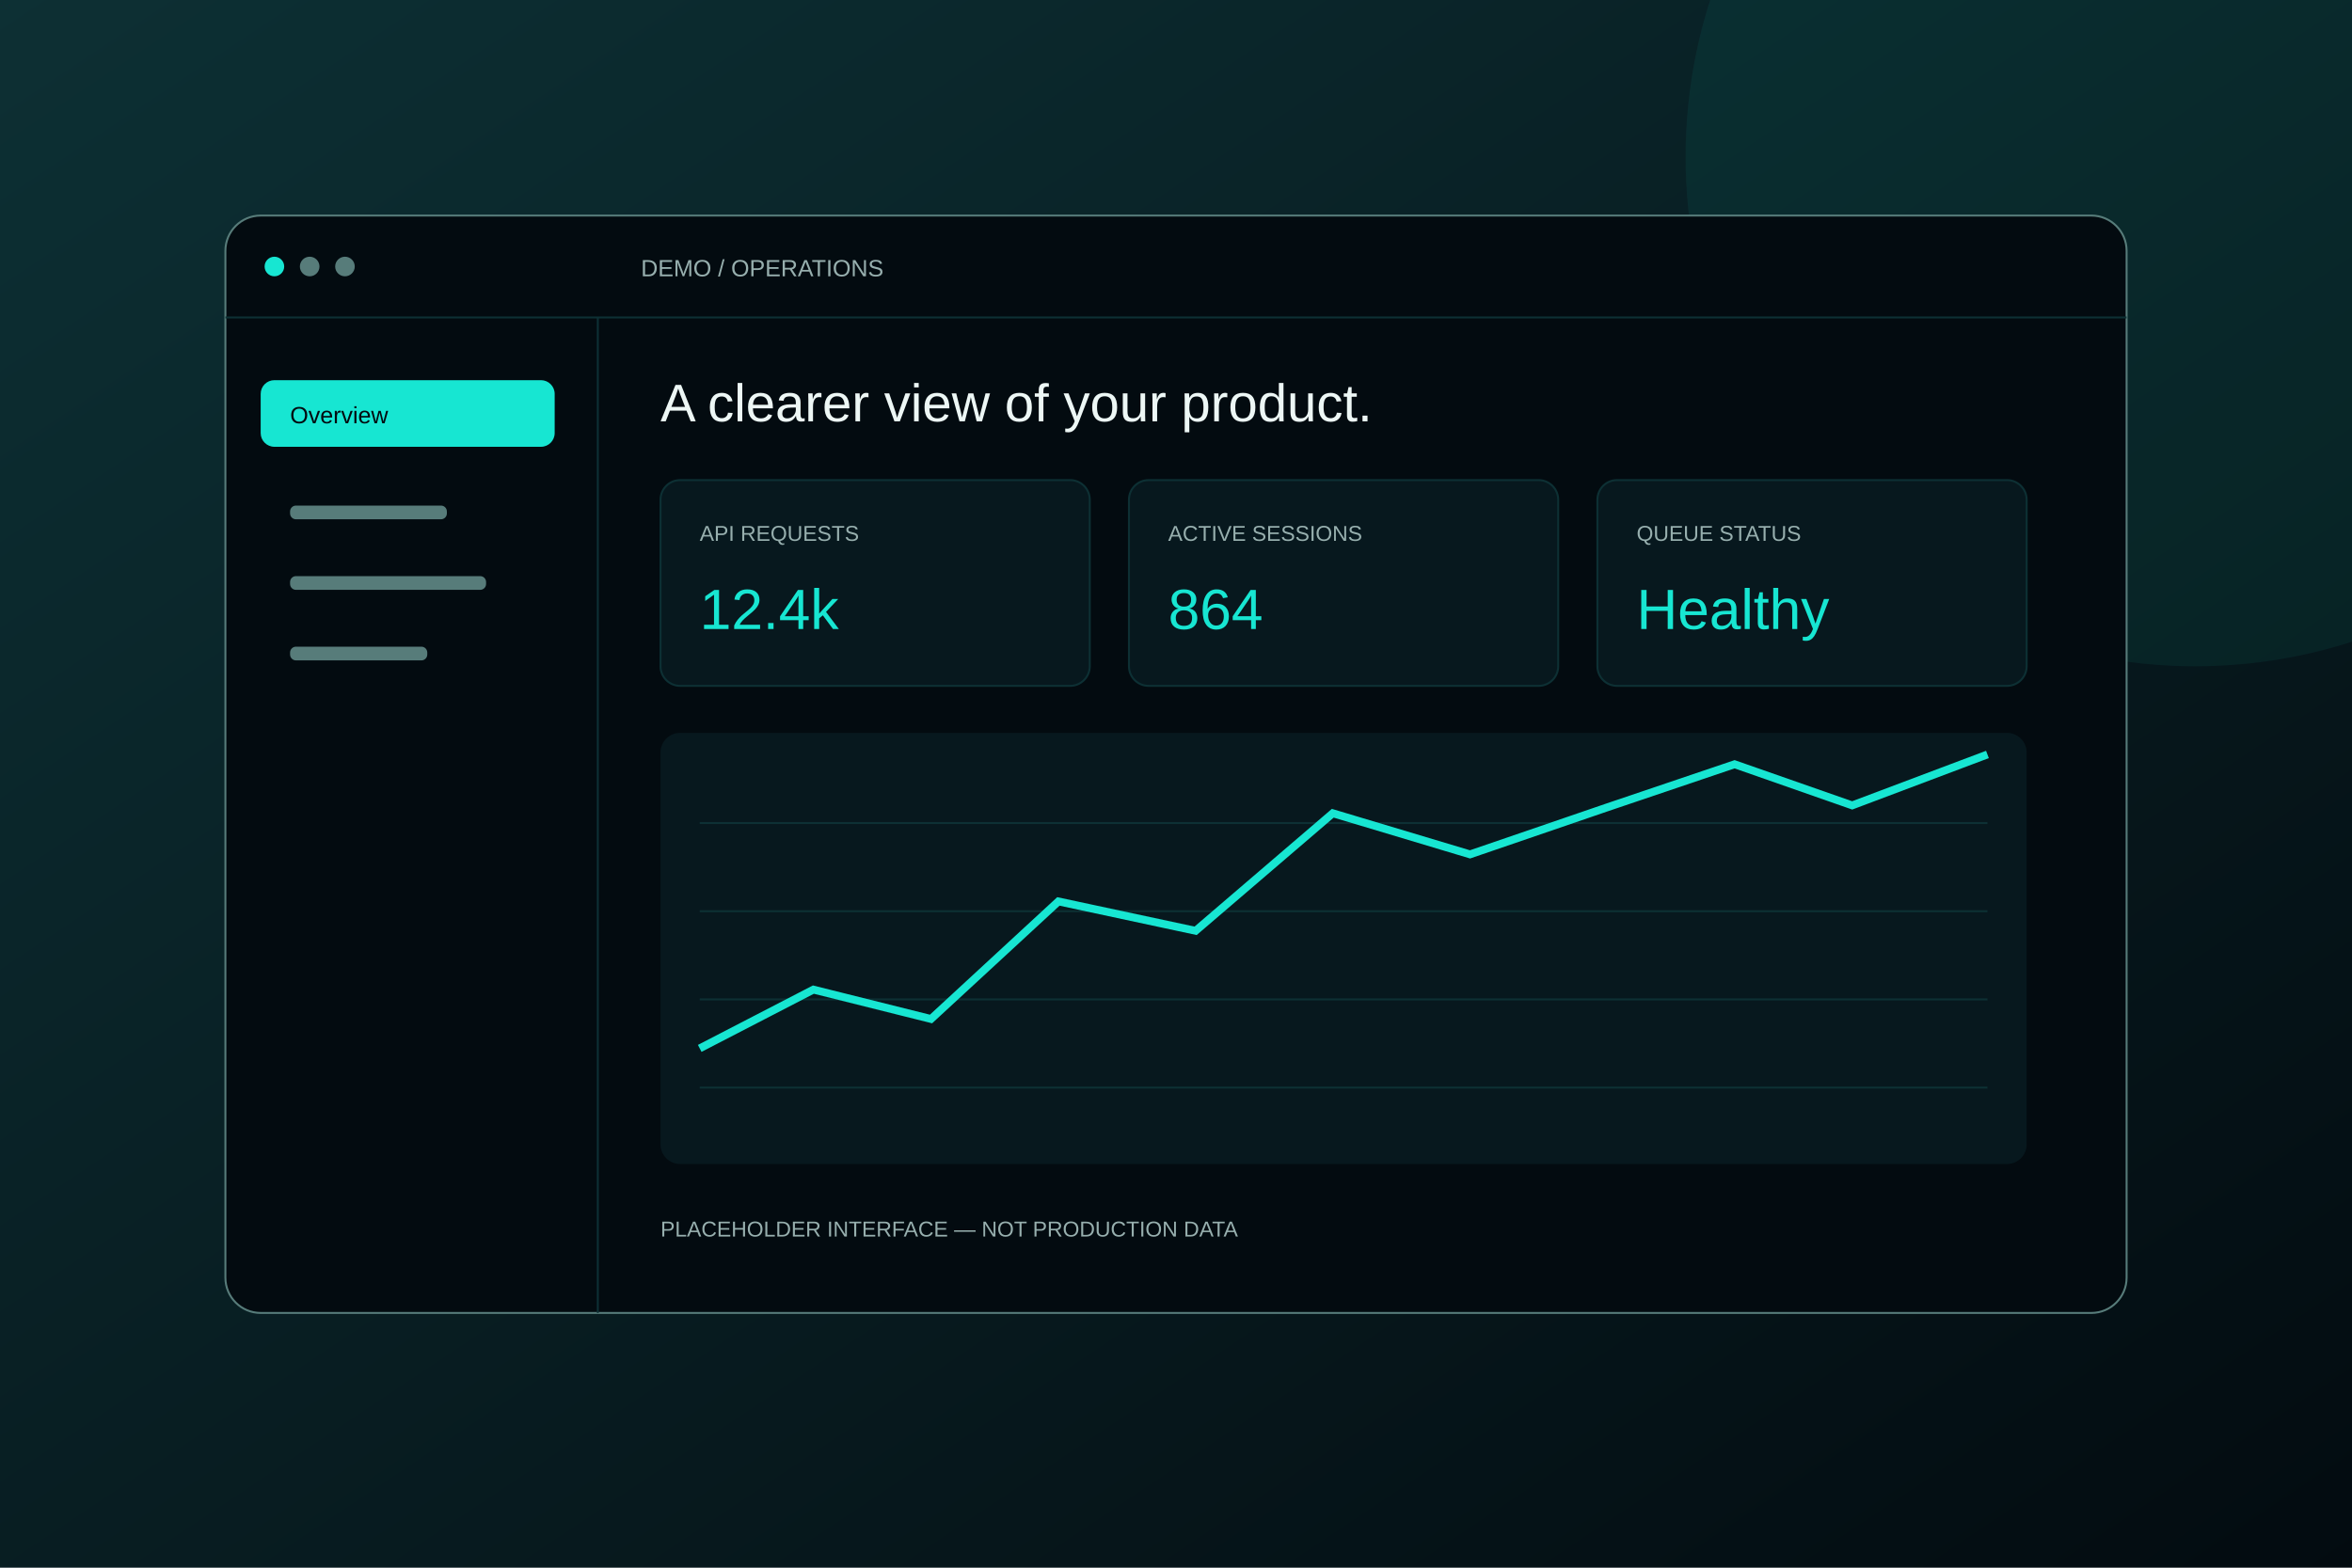
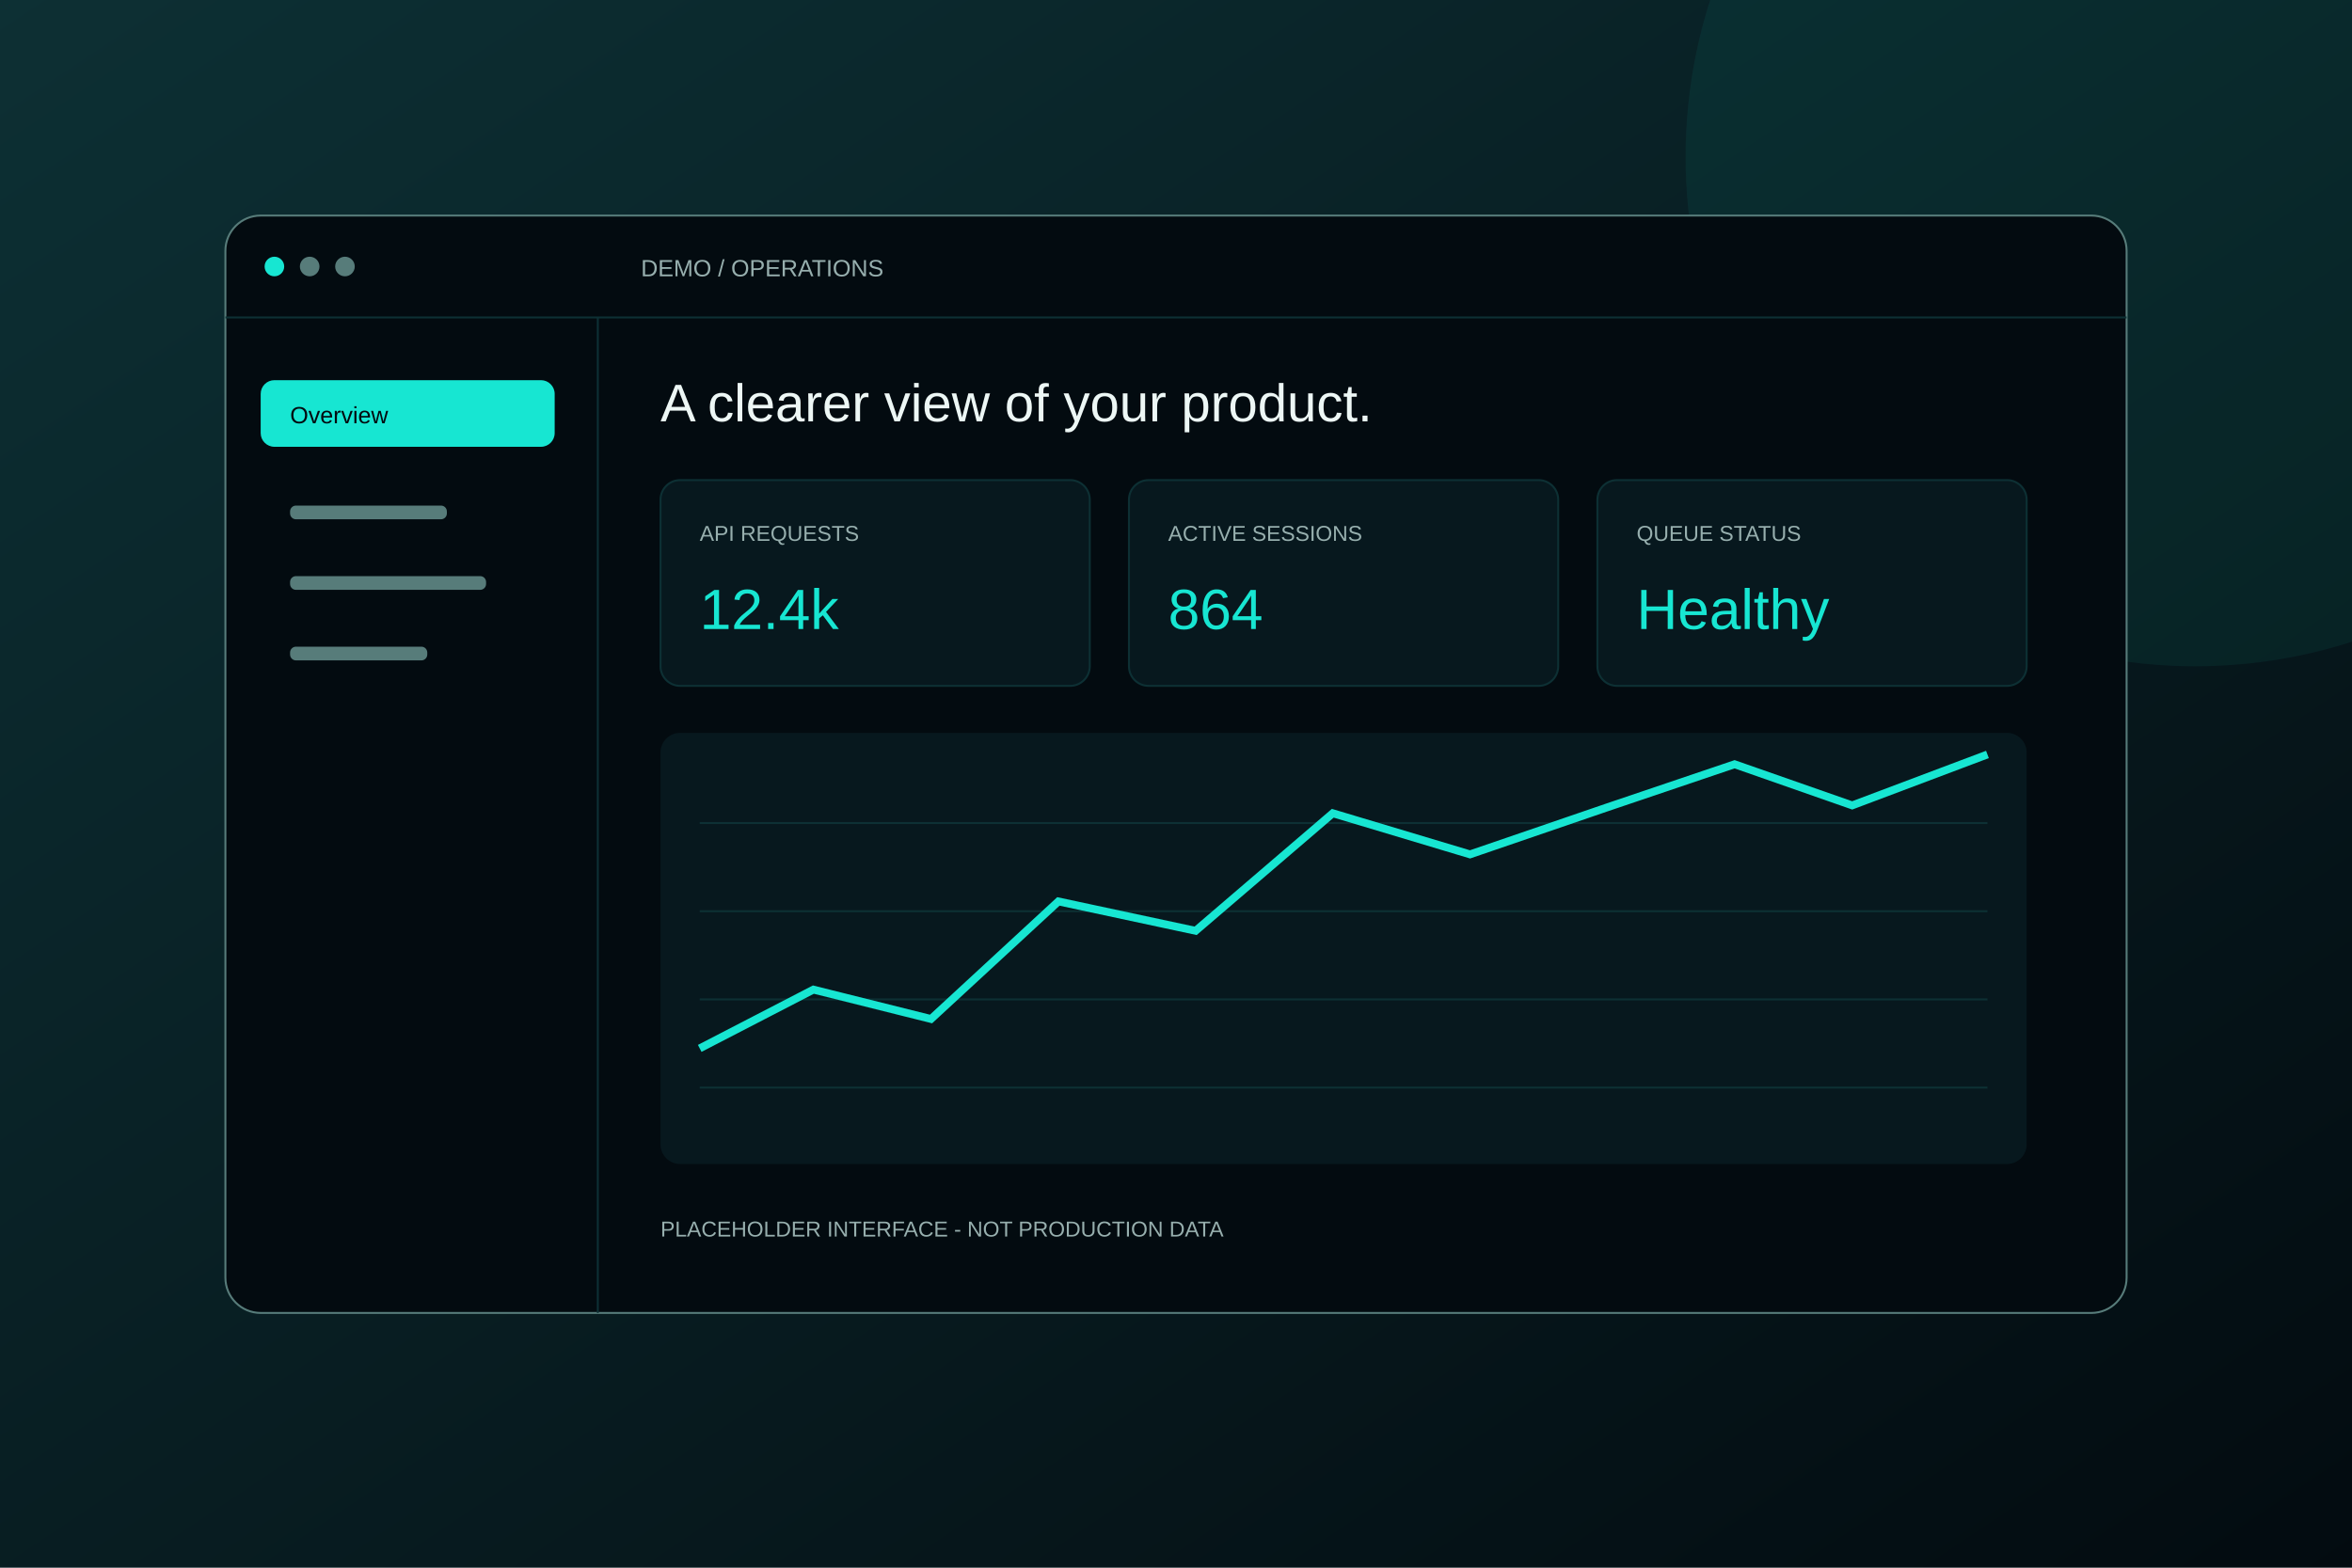
<svg xmlns="http://www.w3.org/2000/svg" viewBox="0 0 1200 800">
  <defs>
    <linearGradient id="bg" x2="1" y2="1">
      <stop stop-color="#0d3034" />
      <stop offset="1" stop-color="#030b10" />
    </linearGradient>
  </defs>
  <rect width="1200" height="800" fill="url(#bg)" />
  <circle cx="1120" cy="80" r="260" fill="#17e6d2" opacity=".06" />
  <g transform="translate(115 110)">
    <rect width="970" height="560" rx="18" fill="#030b10" stroke="#577c7a" />
    <path d="M0 52H970M190 52V560" stroke="#0d3034" />
    <circle cx="25" cy="26" r="5" fill="#17e6d2" />
    <circle cx="43" cy="26" r="5" fill="#577c7a" />
    <circle cx="61" cy="26" r="5" fill="#577c7a" />
    <text x="212" y="31" font-family="Arial" font-size="12" fill="#97afae">DEMO / OPERATIONS</text>
    <rect x="18" y="84" width="150" height="34" rx="7" fill="#17e6d2" />
    <text x="33" y="106" font-family="Arial" font-size="12" fill="#030b10">Overview</text>
    <g fill="#577c7a">
      <rect x="33" y="148" width="80" height="7" rx="3" />
      <rect x="33" y="184" width="100" height="7" rx="3" />
      <rect x="33" y="220" width="70" height="7" rx="3" />
    </g>
    <text x="222" y="105" font-family="Arial" font-size="27" fill="#edf7f5">A clearer view of your product.</text>
    <rect x="222" y="135" width="219" height="105" rx="10" fill="#07181e" stroke="#0d3034" />
    <text x="242" y="166" font-family="Arial" font-size="11" fill="#97afae">API REQUESTS</text>
    <text x="242" y="211" font-family="Arial" font-size="29" fill="#17e6d2">12.4k</text>
    <rect x="461" y="135" width="219" height="105" rx="10" fill="#07181e" stroke="#0d3034" />
    <text x="481" y="166" font-family="Arial" font-size="11" fill="#97afae">ACTIVE SESSIONS</text>
    <text x="481" y="211" font-family="Arial" font-size="29" fill="#17e6d2">864</text>
    <rect x="700" y="135" width="219" height="105" rx="10" fill="#07181e" stroke="#0d3034" />
    <text x="720" y="166" font-family="Arial" font-size="11" fill="#97afae">QUEUE STATUS</text>
    <text x="720" y="211" font-family="Arial" font-size="29" fill="#17e6d2">Healthy</text>
    <rect x="222" y="264" width="697" height="220" rx="10" fill="#07181e" />
    <g stroke="#0d3034">
      <path d="M242 310H899M242 355H899M242 400H899M242 445H899" />
    </g>
    <path d="M242 425 300 395 360 410 425 350 495 365 565 305 635 326 705 302 770 280 830 301 899 275" fill="none" stroke="#17e6d2" stroke-width="4" />
-     <text x="222" y="521" font-family="Arial" font-size="11" fill="#97afae">PLACEHOLDER INTERFACE — NOT PRODUCTION DATA</text>
+     <text x="222" y="521" font-family="Arial" font-size="11" fill="#97afae">PLACEHOLDER INTERFACE - NOT PRODUCTION DATA</text>
  </g>
</svg>
